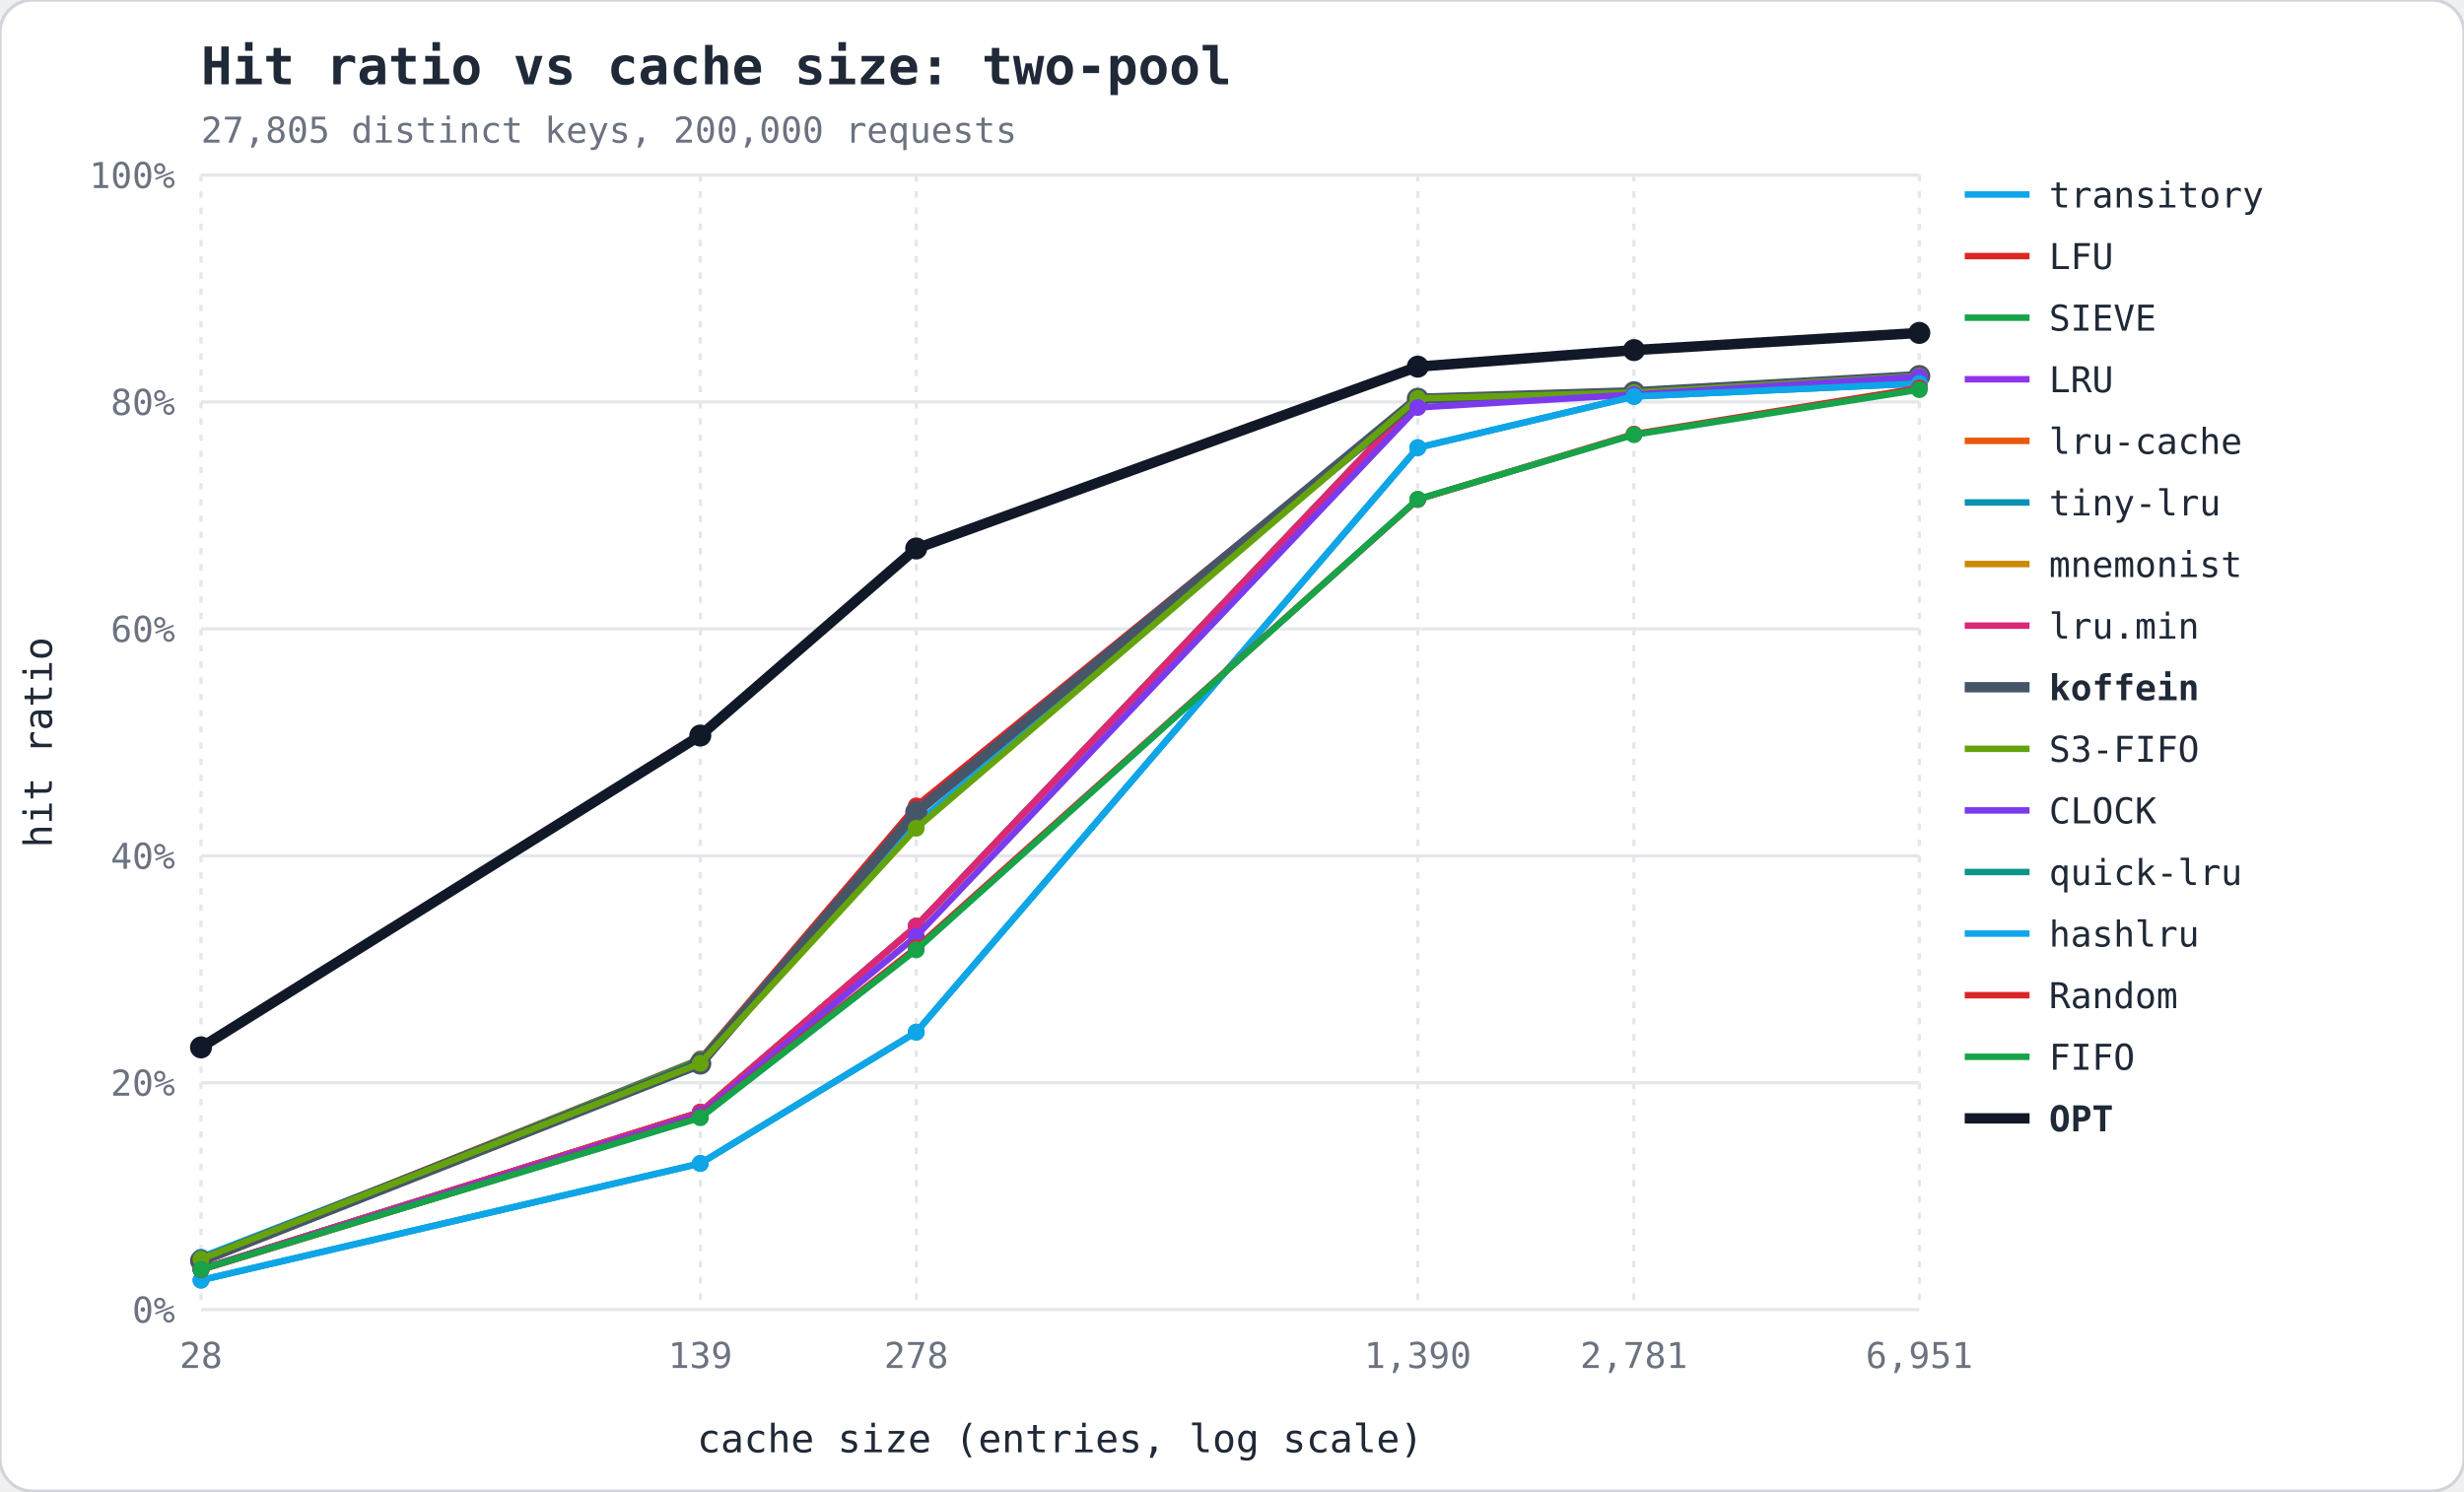
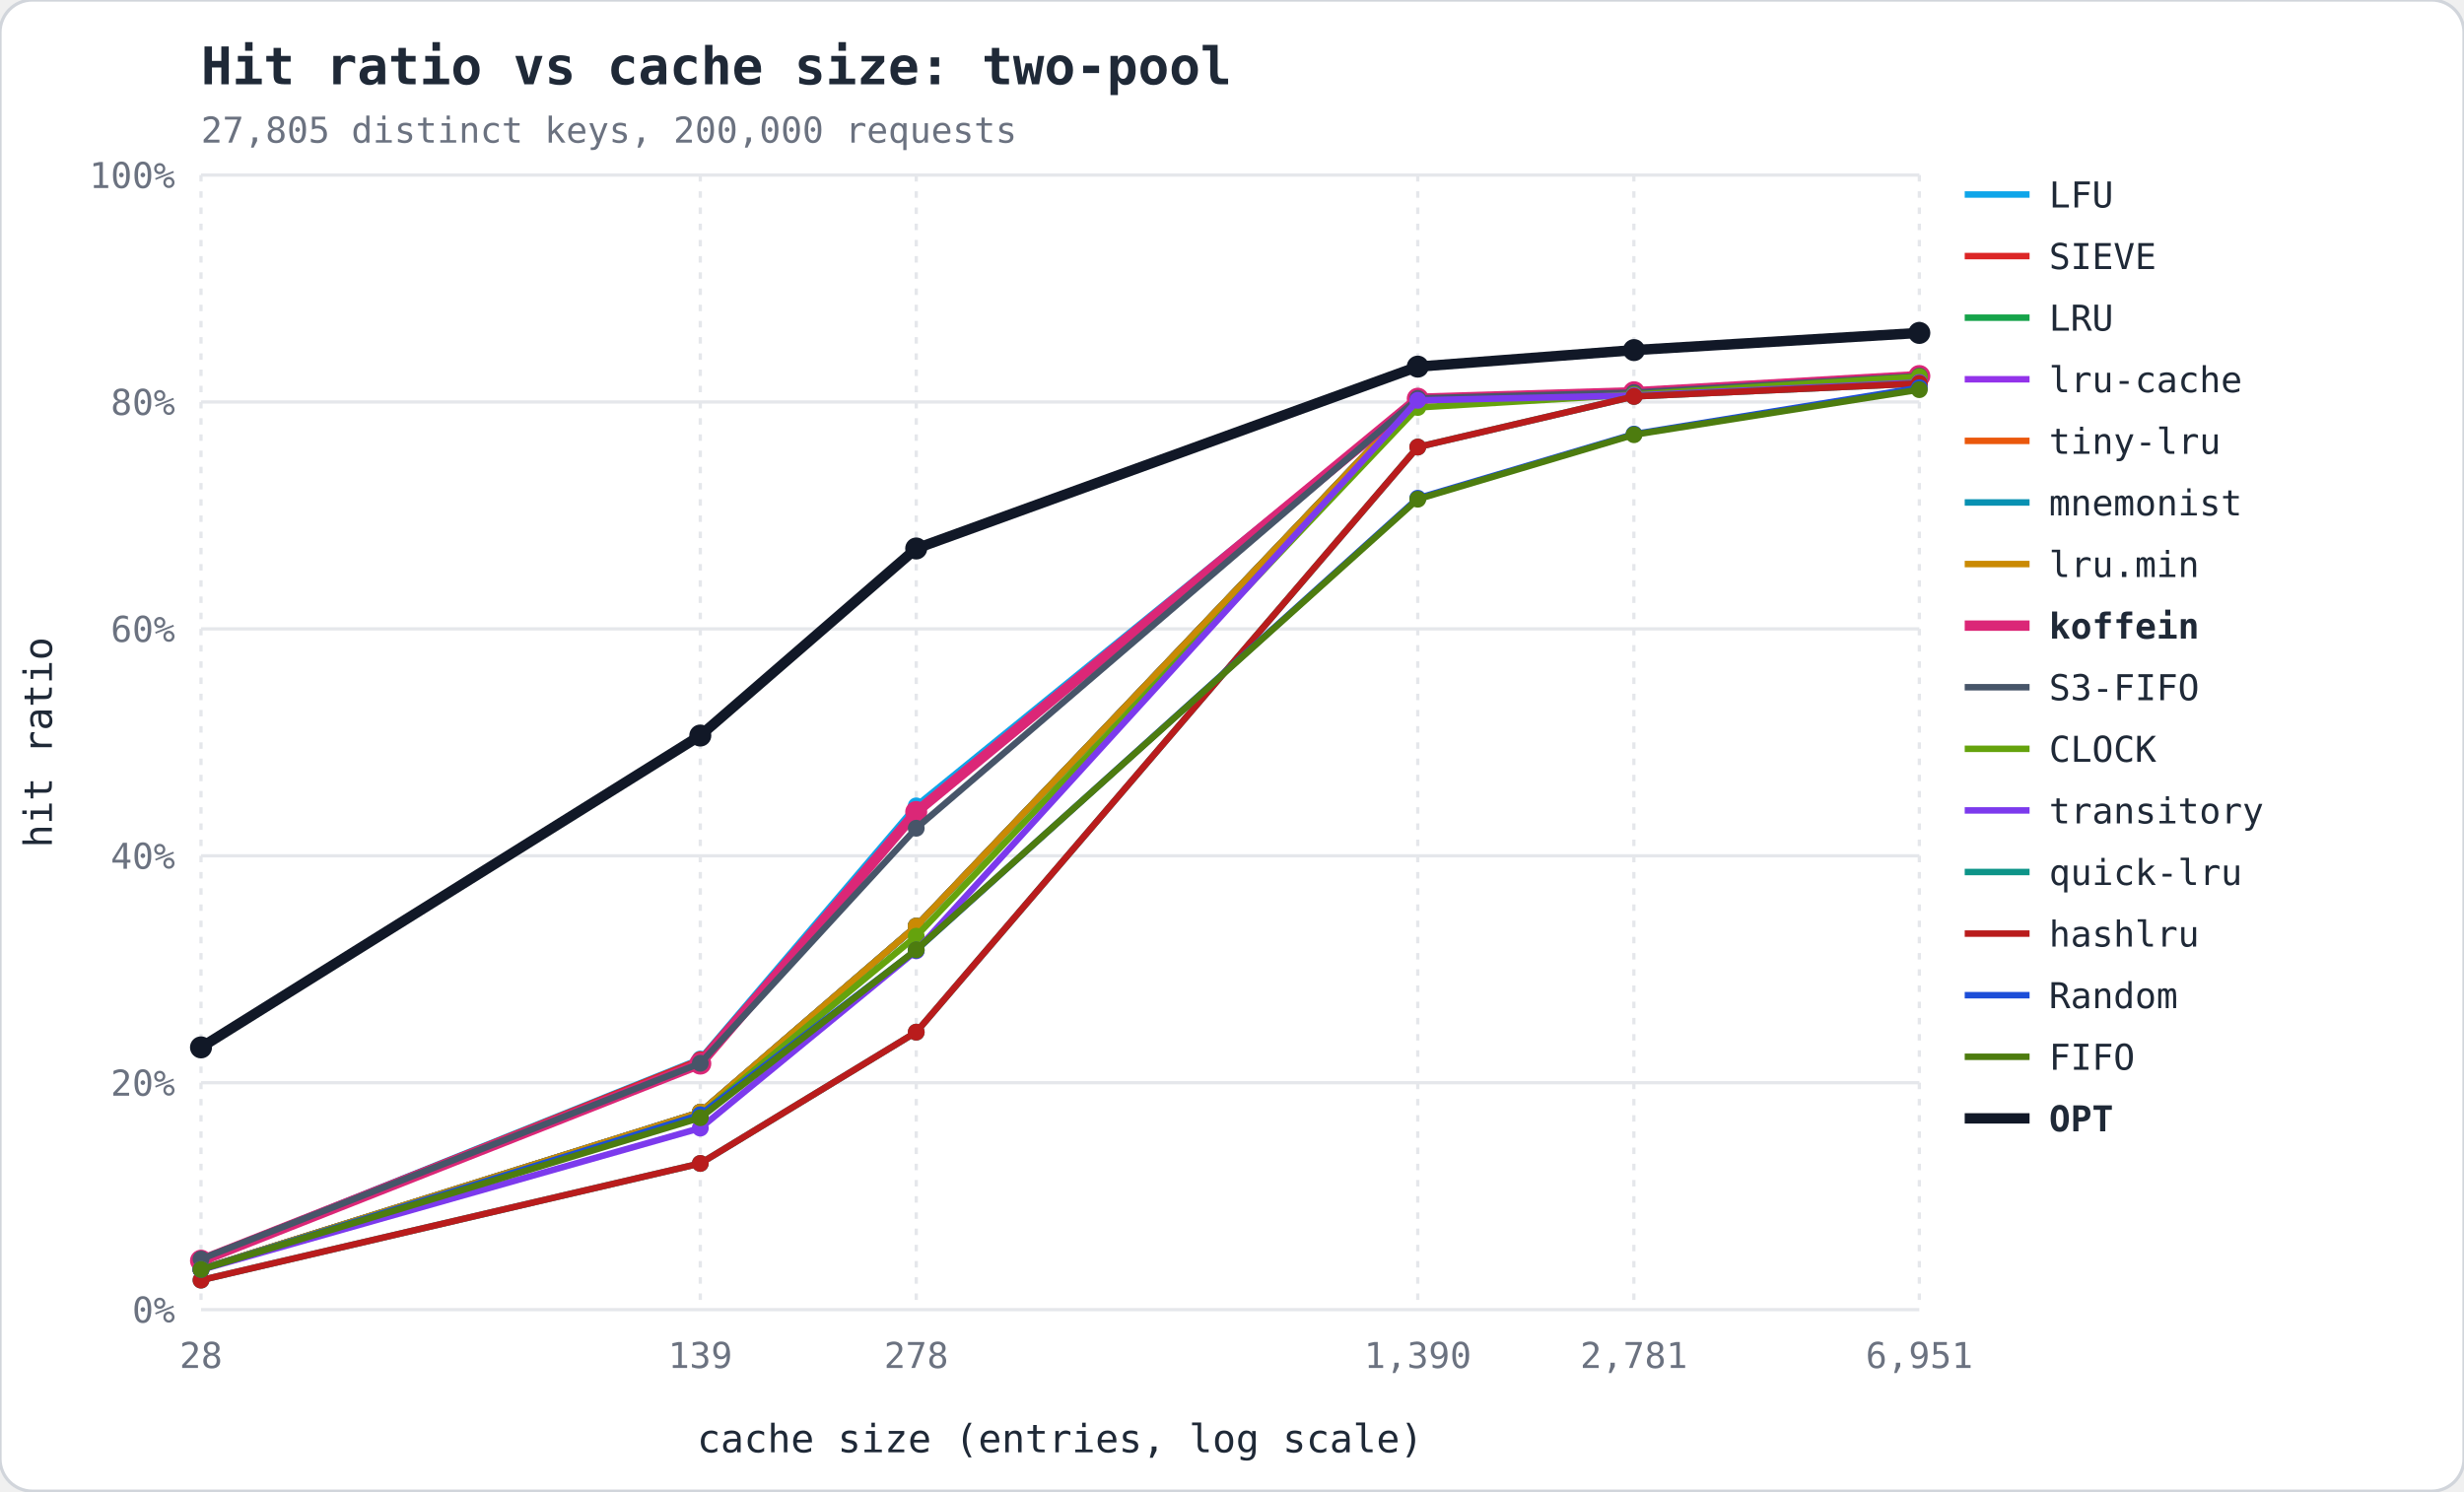
<svg xmlns="http://www.w3.org/2000/svg" viewBox="0 0 760 460" width="760" height="460" role="img">
  <rect x="0" y="0" width="760" height="460" rx="10" fill="#ffffff" stroke="#d1d5db" />
  <text x="62" y="26" font-family="ui-monospace,monospace" font-size="16" font-weight="700" fill="#1f2937">Hit ratio vs cache size: two-pool</text>
  <text x="62" y="44" font-family="ui-monospace,monospace" font-size="11" fill="#6b7280">27,805 distinct keys, 200,000 requests</text>
  <line x1="62" y1="404" x2="592" y2="404" stroke="#e5e7eb" />
  <text x="54" y="408" text-anchor="end" font-family="ui-monospace,monospace" font-size="11" fill="#6b7280">0%</text>
  <line x1="62" y1="334" x2="592" y2="334" stroke="#e5e7eb" />
  <text x="54" y="338" text-anchor="end" font-family="ui-monospace,monospace" font-size="11" fill="#6b7280">20%</text>
  <line x1="62" y1="264" x2="592" y2="264" stroke="#e5e7eb" />
  <text x="54" y="268" text-anchor="end" font-family="ui-monospace,monospace" font-size="11" fill="#6b7280">40%</text>
  <line x1="62" y1="194" x2="592" y2="194" stroke="#e5e7eb" />
  <text x="54" y="198" text-anchor="end" font-family="ui-monospace,monospace" font-size="11" fill="#6b7280">60%</text>
  <line x1="62" y1="124" x2="592" y2="124" stroke="#e5e7eb" />
  <text x="54" y="128" text-anchor="end" font-family="ui-monospace,monospace" font-size="11" fill="#6b7280">80%</text>
  <line x1="62" y1="54" x2="592" y2="54" stroke="#e5e7eb" />
  <text x="54" y="58" text-anchor="end" font-family="ui-monospace,monospace" font-size="11" fill="#6b7280">100%</text>
  <line x1="62" y1="54" x2="62" y2="404" stroke="#e5e7eb" stroke-dasharray="2,3" />
  <text x="62" y="422" text-anchor="middle" font-family="ui-monospace,monospace" font-size="11" fill="#6b7280">28</text>
  <line x1="215.996" y1="54" x2="215.996" y2="404" stroke="#e5e7eb" stroke-dasharray="2,3" />
  <text x="215.996" y="422" text-anchor="middle" font-family="ui-monospace,monospace" font-size="11" fill="#6b7280">139</text>
  <line x1="282.616" y1="54" x2="282.616" y2="404" stroke="#e5e7eb" stroke-dasharray="2,3" />
  <text x="282.616" y="422" text-anchor="middle" font-family="ui-monospace,monospace" font-size="11" fill="#6b7280">278</text>
  <line x1="437.301" y1="54" x2="437.301" y2="404" stroke="#e5e7eb" stroke-dasharray="2,3" />
  <text x="437.301" y="422" text-anchor="middle" font-family="ui-monospace,monospace" font-size="11" fill="#6b7280">1,390</text>
  <line x1="503.955" y1="54" x2="503.955" y2="404" stroke="#e5e7eb" stroke-dasharray="2,3" />
  <text x="503.955" y="422" text-anchor="middle" font-family="ui-monospace,monospace" font-size="11" fill="#6b7280">2,781</text>
  <line x1="592" y1="54" x2="592" y2="404" stroke="#e5e7eb" stroke-dasharray="2,3" />
  <text x="592" y="422" text-anchor="middle" font-family="ui-monospace,monospace" font-size="11" fill="#6b7280">6,951</text>
  <text x="327" y="448" text-anchor="middle" font-family="ui-monospace,monospace" font-size="12" fill="#1f2937">cache size (entries, log scale)</text>
  <text x="16" y="229" text-anchor="middle" font-family="ui-monospace,monospace" font-size="12" fill="#1f2937" transform="rotate(-90 16 229)">hit ratio</text>
-   <polyline points="62.0,387.8 216.0,328.1 282.6,254.1 437.3,122.9 504.0,121.1 592.0,115.7" fill="none" stroke="#0ea5e9" stroke-width="2" stroke-linejoin="round" />
-   <circle cx="62.0" cy="387.8" r="2.6" fill="#0ea5e9" />
-   <circle cx="216.0" cy="328.1" r="2.6" fill="#0ea5e9" />
-   <circle cx="282.6" cy="254.1" r="2.6" fill="#0ea5e9" />
+   <polyline points="62.0,388.6 216.0,326.7 282.6,248.6 437.3,122.9 504.0,121.0 592.0,115.8" fill="none" stroke="#0ea5e9" stroke-width="2" stroke-linejoin="round" />
+   <circle cx="62.0" cy="388.6" r="2.6" fill="#0ea5e9" />
+   <circle cx="216.0" cy="326.7" r="2.6" fill="#0ea5e9" />
+   <circle cx="282.6" cy="248.6" r="2.6" fill="#0ea5e9" />
  <circle cx="437.3" cy="122.9" r="2.6" fill="#0ea5e9" />
-   <circle cx="504.0" cy="121.1" r="2.6" fill="#0ea5e9" />
-   <circle cx="592.0" cy="115.7" r="2.6" fill="#0ea5e9" />
+   <circle cx="504.0" cy="121.0" r="2.6" fill="#0ea5e9" />
+   <circle cx="592.0" cy="115.8" r="2.6" fill="#0ea5e9" />
  <line x1="606" y1="60" x2="626" y2="60" stroke="#0ea5e9" stroke-width="2" />
-   <text x="632" y="64" font-family="ui-monospace,monospace" font-size="11" font-weight="400" fill="#1f2937">transitory</text>
-   <polyline points="62.0,388.6 216.0,326.7 282.6,248.6 437.3,122.9 504.0,121.0 592.0,115.8" fill="none" stroke="#dc2626" stroke-width="2" stroke-linejoin="round" />
-   <circle cx="62.0" cy="388.6" r="2.6" fill="#dc2626" />
-   <circle cx="216.0" cy="326.7" r="2.6" fill="#dc2626" />
-   <circle cx="282.6" cy="248.6" r="2.6" fill="#dc2626" />
+   <text x="632" y="64" font-family="ui-monospace,monospace" font-size="11" font-weight="400" fill="#1f2937">LFU</text>
+   <polyline points="62.0,388.7 216.0,326.9 282.6,250.1 437.3,122.9 504.0,121.0 592.0,115.8" fill="none" stroke="#dc2626" stroke-width="2" stroke-linejoin="round" />
+   <circle cx="62.0" cy="388.7" r="2.6" fill="#dc2626" />
+   <circle cx="216.0" cy="326.9" r="2.6" fill="#dc2626" />
+   <circle cx="282.6" cy="250.1" r="2.6" fill="#dc2626" />
  <circle cx="437.3" cy="122.9" r="2.6" fill="#dc2626" />
  <circle cx="504.0" cy="121.0" r="2.6" fill="#dc2626" />
  <circle cx="592.0" cy="115.8" r="2.6" fill="#dc2626" />
  <line x1="606" y1="79" x2="626" y2="79" stroke="#dc2626" stroke-width="2" />
-   <text x="632" y="83" font-family="ui-monospace,monospace" font-size="11" font-weight="400" fill="#1f2937">LFU</text>
-   <polyline points="62.0,388.7 216.0,326.9 282.6,250.1 437.3,122.9 504.0,121.0 592.0,115.8" fill="none" stroke="#16a34a" stroke-width="2" stroke-linejoin="round" />
-   <circle cx="62.0" cy="388.7" r="2.6" fill="#16a34a" />
-   <circle cx="216.0" cy="326.9" r="2.6" fill="#16a34a" />
-   <circle cx="282.6" cy="250.1" r="2.6" fill="#16a34a" />
-   <circle cx="437.3" cy="122.9" r="2.6" fill="#16a34a" />
+   <text x="632" y="83" font-family="ui-monospace,monospace" font-size="11" font-weight="400" fill="#1f2937">SIEVE</text>
+   <polyline points="62.0,391.5 216.0,343.1 282.6,285.7 437.3,123.1 504.0,121.0 592.0,115.8" fill="none" stroke="#16a34a" stroke-width="2" stroke-linejoin="round" />
+   <circle cx="62.0" cy="391.5" r="2.6" fill="#16a34a" />
+   <circle cx="216.0" cy="343.1" r="2.6" fill="#16a34a" />
+   <circle cx="282.6" cy="285.7" r="2.6" fill="#16a34a" />
+   <circle cx="437.3" cy="123.1" r="2.6" fill="#16a34a" />
  <circle cx="504.0" cy="121.0" r="2.6" fill="#16a34a" />
  <circle cx="592.0" cy="115.8" r="2.6" fill="#16a34a" />
  <line x1="606" y1="98" x2="626" y2="98" stroke="#16a34a" stroke-width="2" />
-   <text x="632" y="102" font-family="ui-monospace,monospace" font-size="11" font-weight="400" fill="#1f2937">SIEVE</text>
+   <text x="632" y="102" font-family="ui-monospace,monospace" font-size="11" font-weight="400" fill="#1f2937">LRU</text>
  <polyline points="62.0,391.5 216.0,343.1 282.6,285.7 437.3,123.1 504.0,121.0 592.0,115.8" fill="none" stroke="#9333ea" stroke-width="2" stroke-linejoin="round" />
  <circle cx="62.0" cy="391.5" r="2.6" fill="#9333ea" />
  <circle cx="216.0" cy="343.1" r="2.6" fill="#9333ea" />
  <circle cx="282.6" cy="285.7" r="2.6" fill="#9333ea" />
  <circle cx="437.3" cy="123.1" r="2.6" fill="#9333ea" />
  <circle cx="504.0" cy="121.0" r="2.6" fill="#9333ea" />
  <circle cx="592.0" cy="115.8" r="2.6" fill="#9333ea" />
  <line x1="606" y1="117" x2="626" y2="117" stroke="#9333ea" stroke-width="2" />
-   <text x="632" y="121" font-family="ui-monospace,monospace" font-size="11" font-weight="400" fill="#1f2937">LRU</text>
+   <text x="632" y="121" font-family="ui-monospace,monospace" font-size="11" font-weight="400" fill="#1f2937">lru-cache</text>
  <polyline points="62.0,391.5 216.0,343.1 282.6,285.7 437.3,123.1 504.0,121.0 592.0,115.8" fill="none" stroke="#ea580c" stroke-width="2" stroke-linejoin="round" />
  <circle cx="62.0" cy="391.5" r="2.6" fill="#ea580c" />
  <circle cx="216.0" cy="343.1" r="2.6" fill="#ea580c" />
  <circle cx="282.6" cy="285.7" r="2.6" fill="#ea580c" />
  <circle cx="437.3" cy="123.1" r="2.6" fill="#ea580c" />
  <circle cx="504.0" cy="121.0" r="2.6" fill="#ea580c" />
  <circle cx="592.0" cy="115.8" r="2.6" fill="#ea580c" />
  <line x1="606" y1="136" x2="626" y2="136" stroke="#ea580c" stroke-width="2" />
-   <text x="632" y="140" font-family="ui-monospace,monospace" font-size="11" font-weight="400" fill="#1f2937">lru-cache</text>
+   <text x="632" y="140" font-family="ui-monospace,monospace" font-size="11" font-weight="400" fill="#1f2937">tiny-lru</text>
  <polyline points="62.0,391.5 216.0,343.1 282.6,285.7 437.3,123.1 504.0,121.0 592.0,115.8" fill="none" stroke="#0891b2" stroke-width="2" stroke-linejoin="round" />
  <circle cx="62.0" cy="391.5" r="2.6" fill="#0891b2" />
  <circle cx="216.0" cy="343.1" r="2.6" fill="#0891b2" />
  <circle cx="282.6" cy="285.7" r="2.6" fill="#0891b2" />
  <circle cx="437.3" cy="123.1" r="2.6" fill="#0891b2" />
  <circle cx="504.0" cy="121.0" r="2.6" fill="#0891b2" />
  <circle cx="592.0" cy="115.8" r="2.6" fill="#0891b2" />
  <line x1="606" y1="155" x2="626" y2="155" stroke="#0891b2" stroke-width="2" />
-   <text x="632" y="159" font-family="ui-monospace,monospace" font-size="11" font-weight="400" fill="#1f2937">tiny-lru</text>
+   <text x="632" y="159" font-family="ui-monospace,monospace" font-size="11" font-weight="400" fill="#1f2937">mnemonist</text>
  <polyline points="62.0,391.5 216.0,343.1 282.6,285.7 437.3,123.1 504.0,121.0 592.0,115.8" fill="none" stroke="#ca8a04" stroke-width="2" stroke-linejoin="round" />
  <circle cx="62.0" cy="391.5" r="2.6" fill="#ca8a04" />
  <circle cx="216.0" cy="343.1" r="2.6" fill="#ca8a04" />
  <circle cx="282.6" cy="285.7" r="2.6" fill="#ca8a04" />
  <circle cx="437.3" cy="123.1" r="2.6" fill="#ca8a04" />
  <circle cx="504.0" cy="121.0" r="2.6" fill="#ca8a04" />
  <circle cx="592.0" cy="115.8" r="2.6" fill="#ca8a04" />
  <line x1="606" y1="174" x2="626" y2="174" stroke="#ca8a04" stroke-width="2" />
-   <text x="632" y="178" font-family="ui-monospace,monospace" font-size="11" font-weight="400" fill="#1f2937">mnemonist</text>
-   <polyline points="62.0,391.5 216.0,343.1 282.6,285.7 437.3,123.1 504.0,121.0 592.0,115.8" fill="none" stroke="#db2777" stroke-width="2" stroke-linejoin="round" />
-   <circle cx="62.0" cy="391.5" r="2.6" fill="#db2777" />
-   <circle cx="216.0" cy="343.1" r="2.6" fill="#db2777" />
-   <circle cx="282.6" cy="285.7" r="2.6" fill="#db2777" />
-   <circle cx="437.3" cy="123.1" r="2.6" fill="#db2777" />
-   <circle cx="504.0" cy="121.0" r="2.6" fill="#db2777" />
-   <circle cx="592.0" cy="115.8" r="2.6" fill="#db2777" />
-   <line x1="606" y1="193" x2="626" y2="193" stroke="#db2777" stroke-width="2" />
-   <text x="632" y="197" font-family="ui-monospace,monospace" font-size="11" font-weight="400" fill="#1f2937">lru.min</text>
-   <polyline points="62.0,388.9 216.0,328.1 282.6,250.5 437.3,123.0 504.0,121.0 592.0,116.0" fill="none" stroke="#475569" stroke-width="3.2" stroke-linejoin="round" />
-   <circle cx="62.0" cy="388.9" r="3.4" fill="#475569" />
-   <circle cx="216.0" cy="328.1" r="3.4" fill="#475569" />
-   <circle cx="282.6" cy="250.5" r="3.4" fill="#475569" />
-   <circle cx="437.3" cy="123.0" r="3.4" fill="#475569" />
-   <circle cx="504.0" cy="121.0" r="3.4" fill="#475569" />
-   <circle cx="592.0" cy="116.0" r="3.4" fill="#475569" />
-   <line x1="606" y1="212" x2="626" y2="212" stroke="#475569" stroke-width="3.2" />
-   <text x="632" y="216" font-family="ui-monospace,monospace" font-size="11" font-weight="700" fill="#1f2937">koffein</text>
-   <polyline points="62.0,388.4 216.0,328.0 282.6,255.5 437.3,122.9 504.0,121.1 592.0,116.0" fill="none" stroke="#65a30d" stroke-width="2" stroke-linejoin="round" />
-   <circle cx="62.0" cy="388.4" r="2.6" fill="#65a30d" />
-   <circle cx="216.0" cy="328.0" r="2.6" fill="#65a30d" />
-   <circle cx="282.6" cy="255.5" r="2.6" fill="#65a30d" />
-   <circle cx="437.3" cy="122.9" r="2.6" fill="#65a30d" />
-   <circle cx="504.0" cy="121.1" r="2.6" fill="#65a30d" />
-   <circle cx="592.0" cy="116.0" r="2.6" fill="#65a30d" />
+   <text x="632" y="178" font-family="ui-monospace,monospace" font-size="11" font-weight="400" fill="#1f2937">lru.min</text>
+   <polyline points="62.0,388.9 216.0,328.1 282.6,250.5 437.3,123.0 504.0,121.0 592.0,116.0" fill="none" stroke="#db2777" stroke-width="3.2" stroke-linejoin="round" />
+   <circle cx="62.0" cy="388.9" r="3.4" fill="#db2777" />
+   <circle cx="216.0" cy="328.1" r="3.4" fill="#db2777" />
+   <circle cx="282.6" cy="250.5" r="3.4" fill="#db2777" />
+   <circle cx="437.3" cy="123.0" r="3.4" fill="#db2777" />
+   <circle cx="504.0" cy="121.0" r="3.4" fill="#db2777" />
+   <circle cx="592.0" cy="116.0" r="3.4" fill="#db2777" />
+   <line x1="606" y1="193" x2="626" y2="193" stroke="#db2777" stroke-width="3.2" />
+   <text x="632" y="197" font-family="ui-monospace,monospace" font-size="11" font-weight="700" fill="#1f2937">koffein</text>
+   <polyline points="62.0,388.4 216.0,328.0 282.6,255.5 437.3,122.9 504.0,121.1 592.0,116.0" fill="none" stroke="#475569" stroke-width="2" stroke-linejoin="round" />
+   <circle cx="62.0" cy="388.4" r="2.6" fill="#475569" />
+   <circle cx="216.0" cy="328.0" r="2.6" fill="#475569" />
+   <circle cx="282.6" cy="255.5" r="2.6" fill="#475569" />
+   <circle cx="437.3" cy="122.9" r="2.6" fill="#475569" />
+   <circle cx="504.0" cy="121.1" r="2.6" fill="#475569" />
+   <circle cx="592.0" cy="116.0" r="2.6" fill="#475569" />
+   <line x1="606" y1="212" x2="626" y2="212" stroke="#475569" stroke-width="2" />
+   <text x="632" y="216" font-family="ui-monospace,monospace" font-size="11" font-weight="400" fill="#1f2937">S3-FIFO</text>
+   <polyline points="62.0,391.6 216.0,343.9 282.6,288.8 437.3,125.7 504.0,121.7 592.0,116.2" fill="none" stroke="#65a30d" stroke-width="2" stroke-linejoin="round" />
+   <circle cx="62.0" cy="391.6" r="2.6" fill="#65a30d" />
+   <circle cx="216.0" cy="343.9" r="2.6" fill="#65a30d" />
+   <circle cx="282.6" cy="288.8" r="2.6" fill="#65a30d" />
+   <circle cx="437.3" cy="125.7" r="2.6" fill="#65a30d" />
+   <circle cx="504.0" cy="121.7" r="2.6" fill="#65a30d" />
+   <circle cx="592.0" cy="116.2" r="2.6" fill="#65a30d" />
  <line x1="606" y1="231" x2="626" y2="231" stroke="#65a30d" stroke-width="2" />
-   <text x="632" y="235" font-family="ui-monospace,monospace" font-size="11" font-weight="400" fill="#1f2937">S3-FIFO</text>
-   <polyline points="62.0,391.6 216.0,343.9 282.6,288.8 437.3,125.7 504.0,121.7 592.0,116.2" fill="none" stroke="#7c3aed" stroke-width="2" stroke-linejoin="round" />
-   <circle cx="62.0" cy="391.6" r="2.6" fill="#7c3aed" />
-   <circle cx="216.0" cy="343.9" r="2.6" fill="#7c3aed" />
-   <circle cx="282.6" cy="288.8" r="2.6" fill="#7c3aed" />
-   <circle cx="437.3" cy="125.7" r="2.6" fill="#7c3aed" />
-   <circle cx="504.0" cy="121.7" r="2.6" fill="#7c3aed" />
-   <circle cx="592.0" cy="116.2" r="2.6" fill="#7c3aed" />
+   <text x="632" y="235" font-family="ui-monospace,monospace" font-size="11" font-weight="400" fill="#1f2937">CLOCK</text>
+   <polyline points="62.0,391.7 216.0,348.0 282.6,293.3 437.3,123.5 504.0,122.0 592.0,118.0" fill="none" stroke="#7c3aed" stroke-width="2" stroke-linejoin="round" />
+   <circle cx="62.0" cy="391.7" r="2.6" fill="#7c3aed" />
+   <circle cx="216.0" cy="348.0" r="2.6" fill="#7c3aed" />
+   <circle cx="282.6" cy="293.3" r="2.6" fill="#7c3aed" />
+   <circle cx="437.3" cy="123.5" r="2.6" fill="#7c3aed" />
+   <circle cx="504.0" cy="122.0" r="2.6" fill="#7c3aed" />
+   <circle cx="592.0" cy="118.0" r="2.6" fill="#7c3aed" />
  <line x1="606" y1="250" x2="626" y2="250" stroke="#7c3aed" stroke-width="2" />
-   <text x="632" y="254" font-family="ui-monospace,monospace" font-size="11" font-weight="400" fill="#1f2937">CLOCK</text>
-   <polyline points="62.0,394.9 216.0,358.9 282.6,318.4 437.3,138.1 504.0,122.3 592.0,118.3" fill="none" stroke="#0d9488" stroke-width="2" stroke-linejoin="round" />
+   <text x="632" y="254" font-family="ui-monospace,monospace" font-size="11" font-weight="400" fill="#1f2937">transitory</text>
+   <polyline points="62.0,394.9 216.0,358.9 282.6,318.4 437.3,137.9 504.0,122.3 592.0,118.3" fill="none" stroke="#0d9488" stroke-width="2" stroke-linejoin="round" />
  <circle cx="62.0" cy="394.9" r="2.6" fill="#0d9488" />
  <circle cx="216.0" cy="358.9" r="2.6" fill="#0d9488" />
  <circle cx="282.6" cy="318.4" r="2.6" fill="#0d9488" />
-   <circle cx="437.3" cy="138.1" r="2.6" fill="#0d9488" />
+   <circle cx="437.3" cy="137.9" r="2.6" fill="#0d9488" />
  <circle cx="504.0" cy="122.3" r="2.6" fill="#0d9488" />
  <circle cx="592.0" cy="118.3" r="2.6" fill="#0d9488" />
  <line x1="606" y1="269" x2="626" y2="269" stroke="#0d9488" stroke-width="2" />
  <text x="632" y="273" font-family="ui-monospace,monospace" font-size="11" font-weight="400" fill="#1f2937">quick-lru</text>
-   <polyline points="62.0,394.9 216.0,358.9 282.6,318.4 437.3,138.1 504.0,122.3 592.0,118.3" fill="none" stroke="#0ea5e9" stroke-width="2" stroke-linejoin="round" />
-   <circle cx="62.0" cy="394.9" r="2.6" fill="#0ea5e9" />
-   <circle cx="216.0" cy="358.9" r="2.6" fill="#0ea5e9" />
-   <circle cx="282.6" cy="318.4" r="2.6" fill="#0ea5e9" />
-   <circle cx="437.3" cy="138.1" r="2.6" fill="#0ea5e9" />
-   <circle cx="504.0" cy="122.3" r="2.6" fill="#0ea5e9" />
-   <circle cx="592.0" cy="118.3" r="2.6" fill="#0ea5e9" />
-   <line x1="606" y1="288" x2="626" y2="288" stroke="#0ea5e9" stroke-width="2" />
+   <polyline points="62.0,394.9 216.0,358.9 282.6,318.4 437.3,137.9 504.0,122.3 592.0,118.3" fill="none" stroke="#b91c1c" stroke-width="2" stroke-linejoin="round" />
+   <circle cx="62.0" cy="394.9" r="2.6" fill="#b91c1c" />
+   <circle cx="216.0" cy="358.9" r="2.6" fill="#b91c1c" />
+   <circle cx="282.6" cy="318.4" r="2.6" fill="#b91c1c" />
+   <circle cx="437.3" cy="137.9" r="2.6" fill="#b91c1c" />
+   <circle cx="504.0" cy="122.3" r="2.6" fill="#b91c1c" />
+   <circle cx="592.0" cy="118.3" r="2.6" fill="#b91c1c" />
+   <line x1="606" y1="288" x2="626" y2="288" stroke="#b91c1c" stroke-width="2" />
  <text x="632" y="292" font-family="ui-monospace,monospace" font-size="11" font-weight="400" fill="#1f2937">hashlru</text>
-   <polyline points="62.0,391.7 216.0,344.6 282.6,292.4 437.3,154.1 504.0,133.9 592.0,119.7" fill="none" stroke="#dc2626" stroke-width="2" stroke-linejoin="round" />
-   <circle cx="62.0" cy="391.7" r="2.6" fill="#dc2626" />
-   <circle cx="216.0" cy="344.6" r="2.6" fill="#dc2626" />
-   <circle cx="282.6" cy="292.4" r="2.6" fill="#dc2626" />
-   <circle cx="437.3" cy="154.1" r="2.6" fill="#dc2626" />
-   <circle cx="504.0" cy="133.9" r="2.6" fill="#dc2626" />
-   <circle cx="592.0" cy="119.7" r="2.6" fill="#dc2626" />
-   <line x1="606" y1="307" x2="626" y2="307" stroke="#dc2626" stroke-width="2" />
+   <polyline points="62.0,391.6 216.0,343.9 282.6,293.1 437.3,153.7 504.0,133.9 592.0,119.6" fill="none" stroke="#1d4ed8" stroke-width="2" stroke-linejoin="round" />
+   <circle cx="62.0" cy="391.6" r="2.6" fill="#1d4ed8" />
+   <circle cx="216.0" cy="343.9" r="2.6" fill="#1d4ed8" />
+   <circle cx="282.6" cy="293.1" r="2.6" fill="#1d4ed8" />
+   <circle cx="437.3" cy="153.7" r="2.6" fill="#1d4ed8" />
+   <circle cx="504.0" cy="133.9" r="2.6" fill="#1d4ed8" />
+   <circle cx="592.0" cy="119.6" r="2.6" fill="#1d4ed8" />
+   <line x1="606" y1="307" x2="626" y2="307" stroke="#1d4ed8" stroke-width="2" />
  <text x="632" y="311" font-family="ui-monospace,monospace" font-size="11" font-weight="400" fill="#1f2937">Random</text>
-   <polyline points="62.0,391.6 216.0,344.8 282.6,293.0 437.3,154.0 504.0,134.1 592.0,120.2" fill="none" stroke="#16a34a" stroke-width="2" stroke-linejoin="round" />
-   <circle cx="62.0" cy="391.6" r="2.6" fill="#16a34a" />
-   <circle cx="216.0" cy="344.8" r="2.6" fill="#16a34a" />
-   <circle cx="282.6" cy="293.0" r="2.6" fill="#16a34a" />
-   <circle cx="437.3" cy="154.0" r="2.6" fill="#16a34a" />
-   <circle cx="504.0" cy="134.1" r="2.6" fill="#16a34a" />
-   <circle cx="592.0" cy="120.2" r="2.6" fill="#16a34a" />
-   <line x1="606" y1="326" x2="626" y2="326" stroke="#16a34a" stroke-width="2" />
+   <polyline points="62.0,391.6 216.0,344.8 282.6,293.0 437.3,154.0 504.0,134.1 592.0,120.2" fill="none" stroke="#4d7c0f" stroke-width="2" stroke-linejoin="round" />
+   <circle cx="62.0" cy="391.6" r="2.6" fill="#4d7c0f" />
+   <circle cx="216.0" cy="344.8" r="2.6" fill="#4d7c0f" />
+   <circle cx="282.6" cy="293.0" r="2.6" fill="#4d7c0f" />
+   <circle cx="437.3" cy="154.0" r="2.6" fill="#4d7c0f" />
+   <circle cx="504.0" cy="134.1" r="2.6" fill="#4d7c0f" />
+   <circle cx="592.0" cy="120.2" r="2.6" fill="#4d7c0f" />
+   <line x1="606" y1="326" x2="626" y2="326" stroke="#4d7c0f" stroke-width="2" />
  <text x="632" y="330" font-family="ui-monospace,monospace" font-size="11" font-weight="400" fill="#1f2937">FIFO</text>
  <polyline points="62.0,323.1 216.0,226.9 282.6,169.2 437.3,113.1 504.0,108.0 592.0,102.7" fill="none" stroke="#111827" stroke-width="3.2" stroke-linejoin="round" />
  <circle cx="62.0" cy="323.1" r="3.4" fill="#111827" />
  <circle cx="216.0" cy="226.9" r="3.4" fill="#111827" />
  <circle cx="282.6" cy="169.2" r="3.4" fill="#111827" />
  <circle cx="437.3" cy="113.1" r="3.4" fill="#111827" />
  <circle cx="504.0" cy="108.0" r="3.4" fill="#111827" />
  <circle cx="592.0" cy="102.7" r="3.4" fill="#111827" />
  <line x1="606" y1="345" x2="626" y2="345" stroke="#111827" stroke-width="3.2" />
  <text x="632" y="349" font-family="ui-monospace,monospace" font-size="11" font-weight="700" fill="#1f2937">OPT</text>
</svg>
